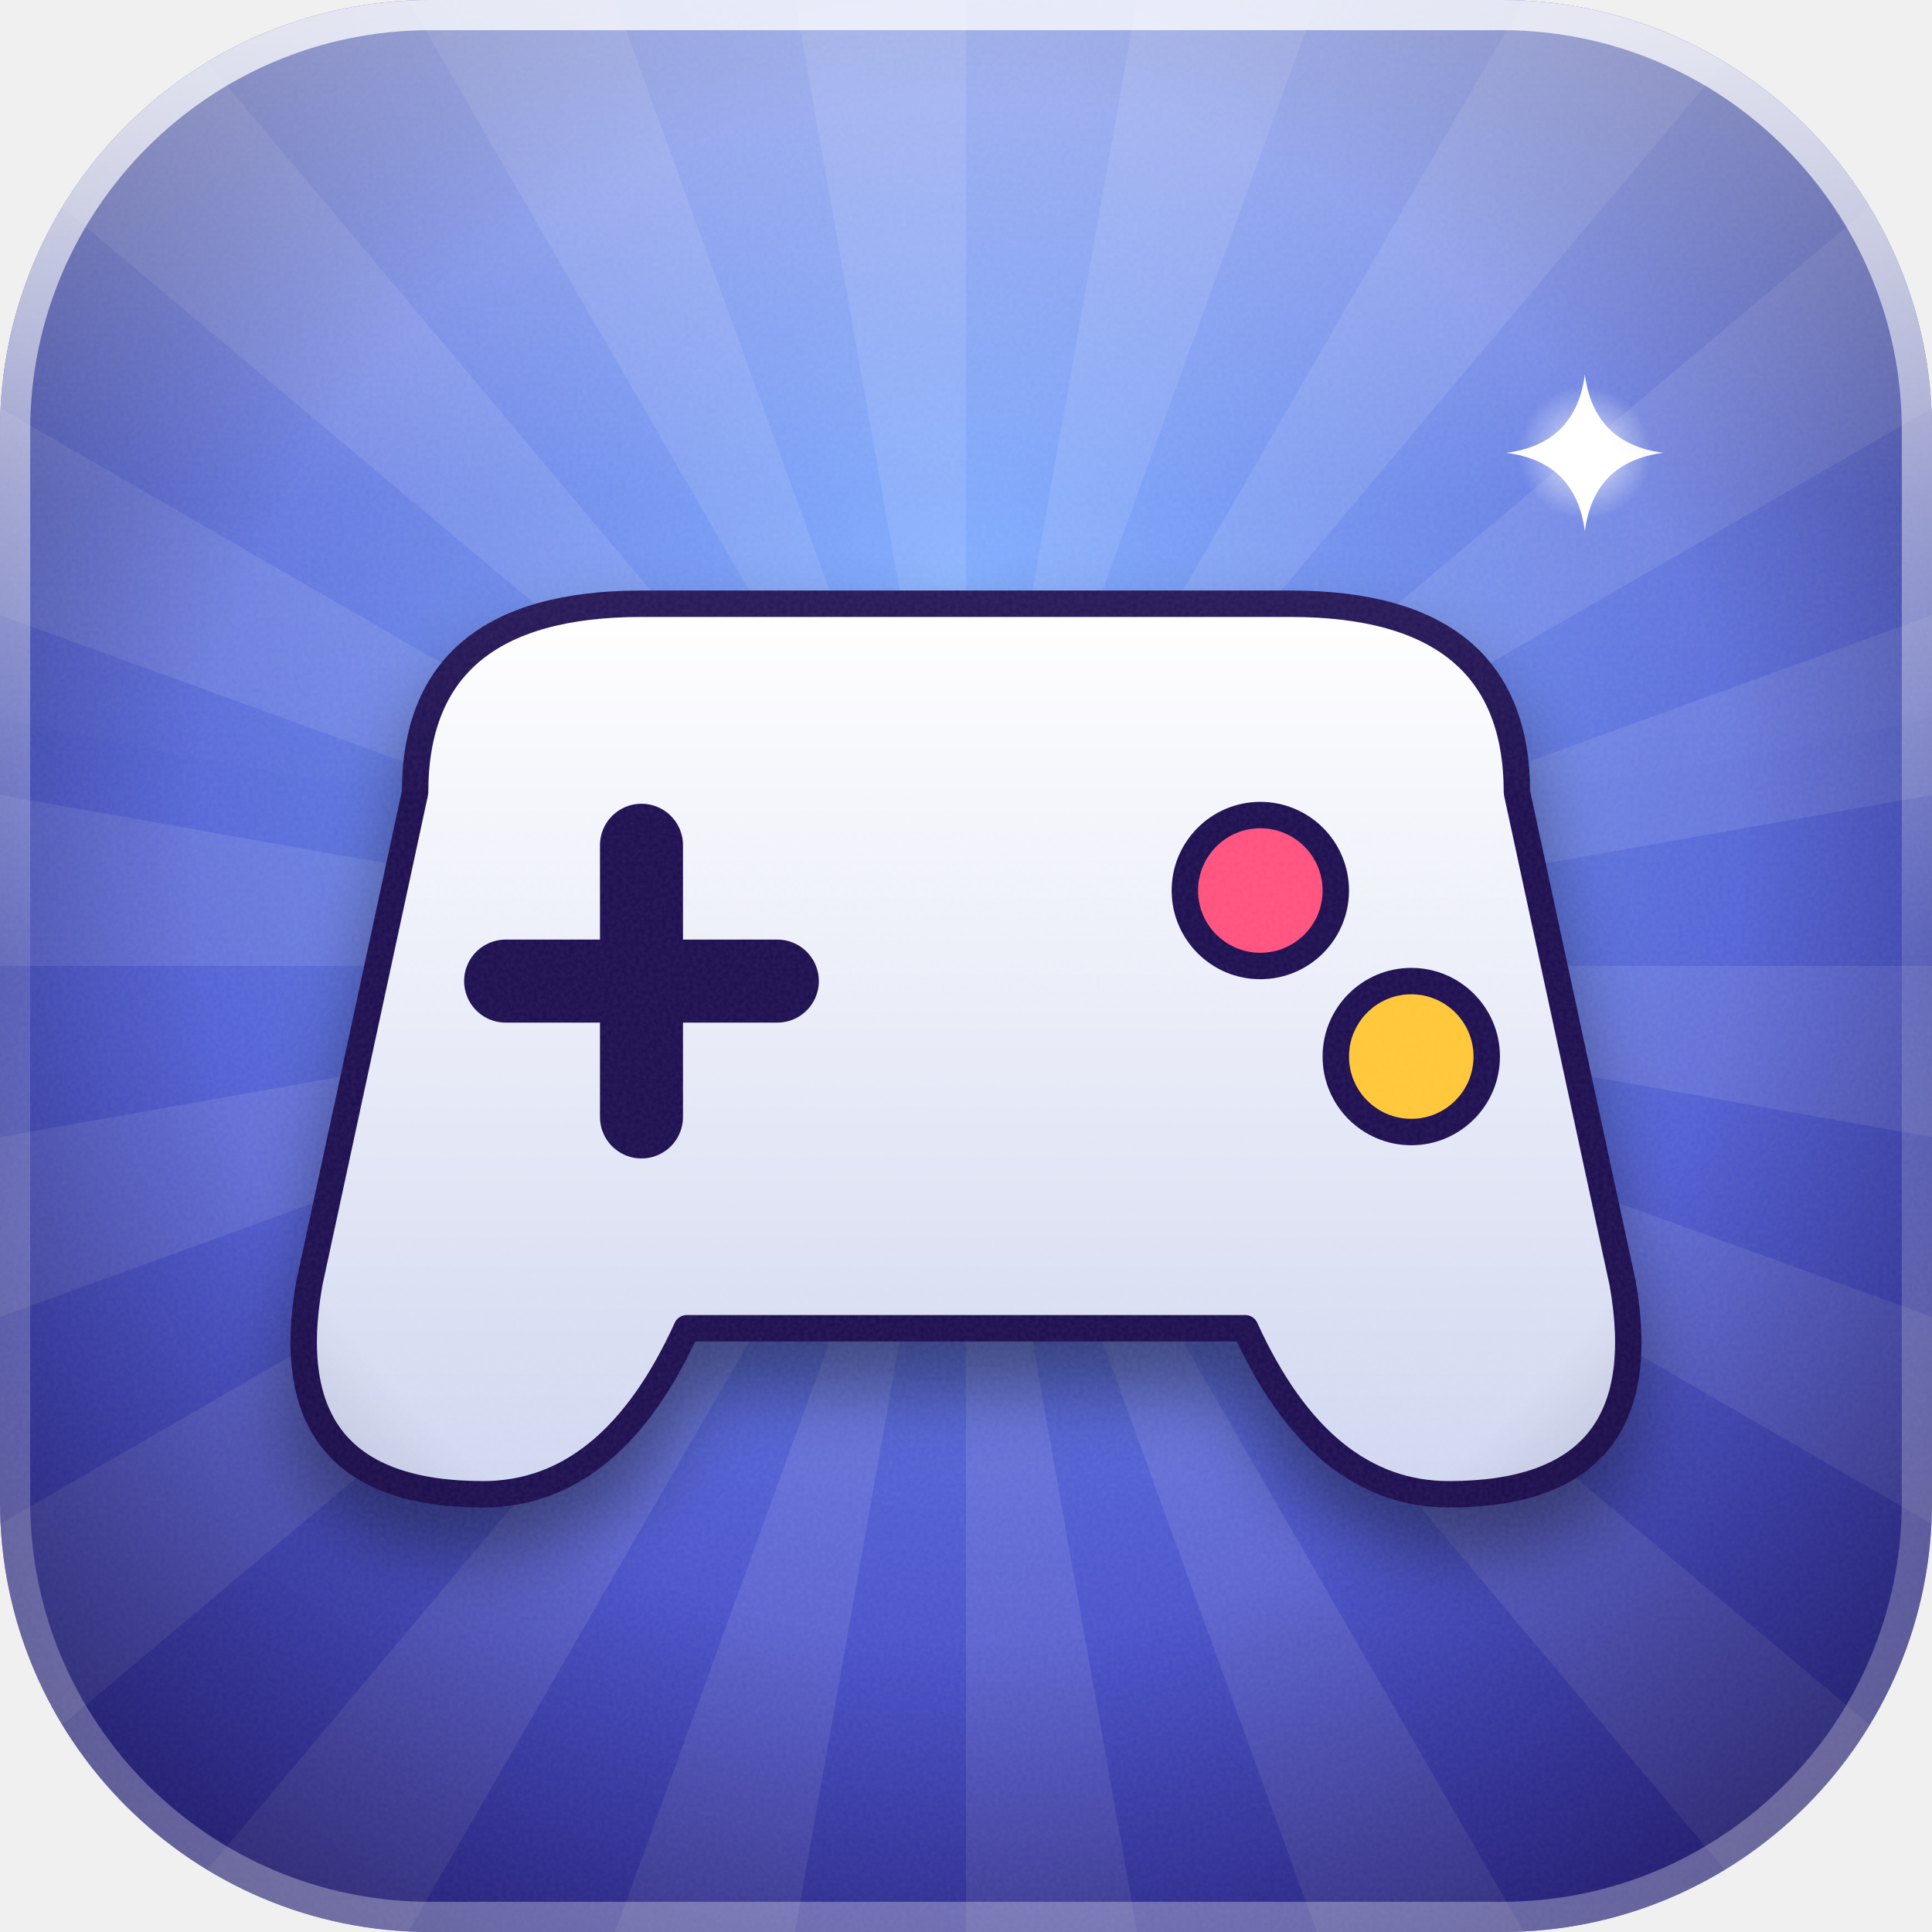
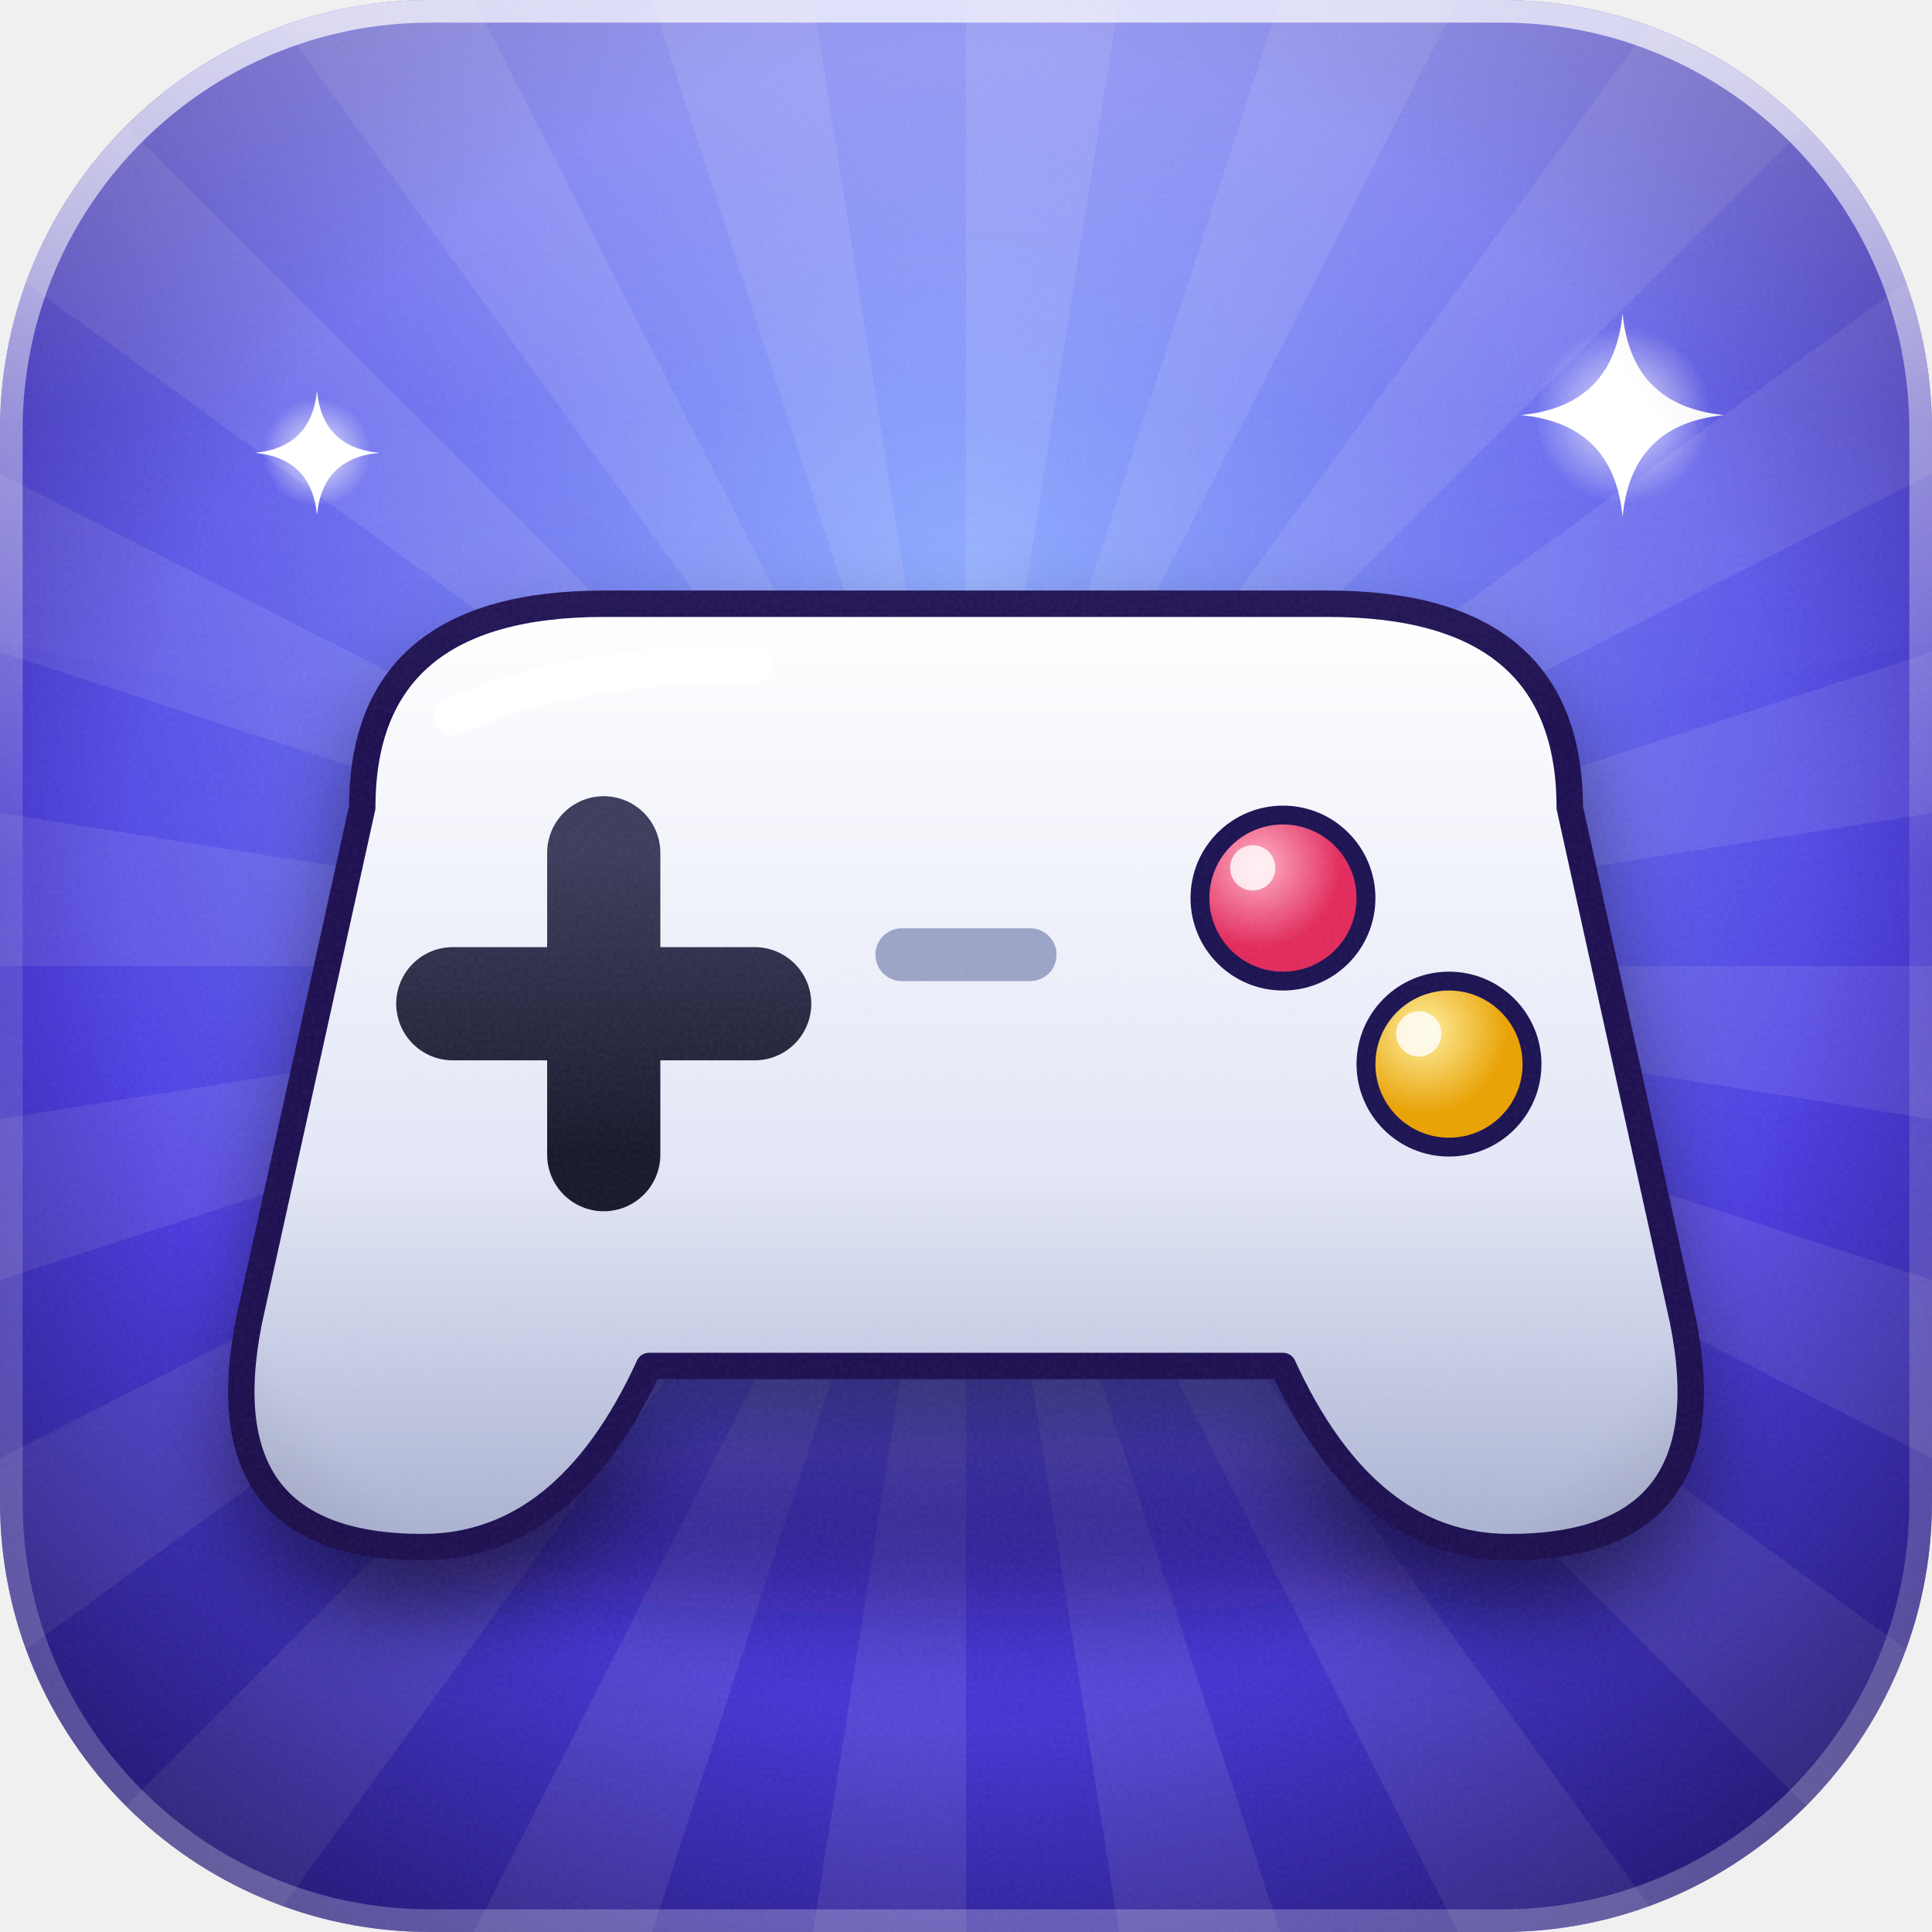
<svg xmlns="http://www.w3.org/2000/svg" viewBox="0 0 512 512">
  <defs>
    <clipPath id="sq">
      <rect width="512" height="512" rx="114" />
    </clipPath>
-     <filter id="sh" x="-30%" y="-30%" width="160%" height="160%">
-       <feDropShadow dx="0" dy="12" stdDeviation="10" flood-color="#000" flood-opacity=".45" />
+     <filter id="sh" x="-40%" y="-40%" width="180%" height="180%">
+       <feDropShadow dx="0" dy="14" stdDeviation="12" flood-color="#000" flood-opacity=".5" />
    </filter>
-     <filter id="sh2" x="-30%" y="-30%" width="160%" height="160%">
-       <feDropShadow dx="0" dy="5" stdDeviation="4" flood-color="#000" flood-opacity=".35" />
+     <filter id="sh2" x="-40%" y="-40%" width="180%" height="180%">
+       <feDropShadow dx="0" dy="6" stdDeviation="5" flood-color="#000" flood-opacity=".4" />
    </filter>
-     <filter id="glow" x="-80%" y="-80%" width="260%" height="260%">
-       <feGaussianBlur stdDeviation="9" result="b" />
+     <filter id="glow" x="-100%" y="-100%" width="300%" height="300%">
+       <feGaussianBlur stdDeviation="10" result="b" />
      <feMerge>
        <feMergeNode in="b" />
        <feMergeNode in="b" />
        <feMergeNode in="SourceGraphic" />
      </feMerge>
    </filter>
-     <filter id="blur" x="-50%" y="-50%" width="200%" height="200%">
+     <filter id="glowS" x="-100%" y="-100%" width="300%" height="300%">
+       <feGaussianBlur stdDeviation="4" result="b" />
+       <feMerge>
+         <feMergeNode in="b" />
+         <feMergeNode in="SourceGraphic" />
+       </feMerge>
+     </filter>
+     <filter id="b2" x="-50%" y="-50%" width="200%" height="200%">
+       <feGaussianBlur stdDeviation="2" />
+     </filter>
+     <filter id="b6" x="-50%" y="-50%" width="200%" height="200%">
+       <feGaussianBlur stdDeviation="6" />
+     </filter>
+     <filter id="b14" x="-60%" y="-60%" width="220%" height="220%">
      <feGaussianBlur stdDeviation="14" />
    </filter>
-     <filter id="blur4" x="-50%" y="-50%" width="200%" height="200%">
-       <feGaussianBlur stdDeviation="4" />
+     <filter id="b30" x="-80%" y="-80%" width="260%" height="260%">
+       <feGaussianBlur stdDeviation="30" />
    </filter>
    <filter id="grain" x="0" y="0" width="100%" height="100%">
-       <feTurbulence type="fractalNoise" baseFrequency=".85" numOctaves="2" seed="7" />
-       <feColorMatrix values="0 0 0 0 1  0 0 0 0 1  0 0 0 0 1  0 0 0 .07 0" />
+       <feTurbulence type="fractalNoise" baseFrequency=".9" numOctaves="2" seed="7" />
+       <feColorMatrix values="0 0 0 0 1  0 0 0 0 1  0 0 0 0 1  0 0 0 .055 0" />
    </filter>
    <linearGradient id="gloss" x1="0" y1="0" x2="0" y2="1">
-       <stop offset="0" stop-color="#fff" stop-opacity=".42" />
-       <stop offset=".6" stop-color="#fff" stop-opacity=".06" />
+       <stop offset="0" stop-color="#fff" stop-opacity=".32" />
+       <stop offset=".55" stop-color="#fff" stop-opacity=".05" />
      <stop offset="1" stop-color="#fff" stop-opacity="0" />
    </linearGradient>
-     <radialGradient id="vig" cx=".5" cy=".45" r=".72">
-       <stop offset=".55" stop-color="#000" stop-opacity="0" />
-       <stop offset="1" stop-color="#000" stop-opacity=".5" />
+     <radialGradient id="vig" cx=".5" cy=".46" r=".74">
+       <stop offset=".58" stop-color="#000" stop-opacity="0" />
+       <stop offset="1" stop-color="#000" stop-opacity=".45" />
    </radialGradient>
    <linearGradient id="rim" x1="0" y1="0" x2="0" y2="1">
-       <stop offset="0" stop-color="#fff" stop-opacity=".75" />
-       <stop offset=".5" stop-color="#fff" stop-opacity=".12" />
-       <stop offset="1" stop-color="#fff" stop-opacity=".3" />
+       <stop offset="0" stop-color="#fff" stop-opacity=".7" />
+       <stop offset=".45" stop-color="#fff" stop-opacity=".1" />
+       <stop offset="1" stop-color="#fff" stop-opacity=".25" />
    </linearGradient>
    <radialGradient id="spark">
      <stop offset="0" stop-color="#fff" />
-       <stop offset=".3" stop-color="#fff" stop-opacity=".8" />
+       <stop offset=".25" stop-color="#fff" stop-opacity=".85" />
      <stop offset="1" stop-color="#fff" stop-opacity="0" />
    </radialGradient>
-     <radialGradient id="bg" cx="0.5" cy="0.3" r="0.9">
-       <stop offset="0" stop-color="#7aa8ff" />
-       <stop offset="1" stop-color="#2a1aa8" />
+     <radialGradient id="bg" cx="0.5" cy="0.3" r="0.95">
+       <stop offset="0" stop-color="#8aa8ff" />
+       <stop offset="0.55" stop-color="#4a3ae0" />
+       <stop offset="1" stop-color="#1e1080" />
    </radialGradient>
    <linearGradient id="pad" x1="0" y1="0" x2="0" y2="1">
      <stop offset="0" stop-color="#ffffff" />
-       <stop offset="1" stop-color="#d0d6f0" />
+       <stop offset="0.6" stop-color="#e2e6f6" />
+       <stop offset="1" stop-color="#a8b0d0" />
    </linearGradient>
+     <linearGradient id="dpad" x1="0" y1="0" x2="0" y2="1">
+       <stop offset="0" stop-color="#3a3a5a" />
+       <stop offset="1" stop-color="#16162a" />
+     </linearGradient>
+     <radialGradient id="btnA" cx="0.35" cy="0.3" r="0.5">
+       <stop offset="0" stop-color="#ffb0c4" />
+       <stop offset="1" stop-color="#e0285a" />
+     </radialGradient>
+     <radialGradient id="btnB" cx="0.35" cy="0.3" r="0.5">
+       <stop offset="0" stop-color="#fff0a0" />
+       <stop offset="1" stop-color="#e8a000" />
+     </radialGradient>
  </defs>
  <g clip-path="url(#sq)">
    <rect width="512" height="512" fill="url(#bg)" />
-     <path d="M256 256 L956 256 L945 378 Z M256 256 L914 495 L862 606 Z M256 256 L792 706 L706 792 Z M256 256 L606 862 L495 914 Z M256 256 L378 945 L256 956 Z M256 256 L134 945 L17 914 Z M256 256 L-94 862 L-194 792 Z M256 256 L-280 706 L-350 606 Z M256 256 L-402 495 L-433 378 Z M256 256 L-444 256 L-433 134 Z M256 256 L-402 17 L-350 -94 Z M256 256 L-280 -194 L-194 -280 Z M256 256 L-94 -350 L17 -402 Z M256 256 L134 -433 L256 -444 Z M256 256 L378 -433 L495 -402 Z M256 256 L606 -350 L706 -280 Z M256 256 L792 -194 L862 -94 Z M256 256 L914 17 L945 134 Z" fill="#ffffff" opacity="0.1" />
-     <g filter="url(#sh)" stroke="#1a1050" stroke-width="7" stroke-linejoin="round">
-       <path d="M110 210 Q110 160 170 160 L342 160 Q402 160 402 210 L430 340 Q440 396 384 396 Q350 396 330 352 L182 352 Q162 396 128 396 Q72 396 82 340 Z" fill="url(#pad)" />
-       <path d="M170 224 V296 M134 260 H206" stroke-width="22" stroke-linecap="round" />
-       <circle cx="334" cy="236" r="20" fill="#ff4f7b" />
-       <circle cx="374" cy="280" r="20" fill="#ffc634" />
+     <path d="M256 256 L1016 256 L1007 375 Z M256 256 L979 491 L933 601 Z M256 256 L871 703 L793 793 Z M256 256 L703 871 L601 933 Z M256 256 L491 979 L375 1007 Z M256 256 L256 1016 L137 1007 Z M256 256 L21 979 L-89 933 Z M256 256 L-191 871 L-281 793 Z M256 256 L-359 703 L-421 601 Z M256 256 L-467 491 L-495 375 Z M256 256 L-504 256 L-495 137 Z M256 256 L-467 21 L-421 -89 Z M256 256 L-359 -191 L-281 -281 Z M256 256 L-191 -359 L-89 -421 Z M256 256 L21 -467 L137 -495 Z M256 256 L256 -504 L375 -495 Z M256 256 L491 -467 L601 -421 Z M256 256 L703 -359 L793 -281 Z M256 256 L871 -191 L933 -89 Z M256 256 L979 21 L1007 137 Z" fill="#ffffff" opacity="0.09" />
+     <ellipse cx="256" cy="404" rx="170" ry="24" fill="#0a0640" opacity=".5" filter="url(#b14)" />
+     <g filter="url(#sh)">
+       <path d="M96 214 Q96 160 160 160 L352 160 Q416 160 416 214 L446 350 Q458 410 400 410 Q362 410 340 362 L172 362 Q150 410 112 410 Q54 410 66 350 Z" fill="url(#pad)" stroke="#1a1050" stroke-width="7" stroke-linejoin="round" />
    </g>
-     <g transform="translate(420 120) scale(0.8)">
-       <circle r="22" fill="url(#spark)" opacity=".7" />
-       <path d="M0 -26 Q3 -3 26 0 Q3 3 0 26 Q-3 3 -26 0 Q-3 -3 0 -26 Z" fill="#fff" />
+     <path d="M120 190 Q150 176 200 176" stroke="#fff" stroke-width="10" stroke-linecap="round" opacity=".9" />
+     <path d="M160 226 V306 M120 266 H200" stroke="url(#dpad)" stroke-width="30" stroke-linecap="round" />
+     <circle cx="340" cy="238" r="22" fill="url(#btnA)" stroke="#1a1050" stroke-width="5" />
+     <circle cx="384" cy="282" r="22" fill="url(#btnB)" stroke="#1a1050" stroke-width="5" />
+     <circle cx="332" cy="230" r="6" fill="#fff" opacity=".8" />
+     <circle cx="376" cy="274" r="6" fill="#fff" opacity=".8" />
+     <rect x="232" y="246" width="48" height="14" rx="7" fill="#9aa2c4" />
+     <g transform="translate(430.0 110.0) scale(0.9)">
+       <circle r="26" fill="url(#spark)" opacity=".75" />
+       <path d="M0 -30 Q2.6 -2.6 30 0 Q2.6 2.6 0 30 Q-2.6 2.6 -30 0 Q-2.6 -2.6 0 -30 Z" fill="#fff" />
+     </g>
+     <g transform="translate(84.0 120.0) scale(0.55)">
+       <circle r="26" fill="url(#spark)" opacity=".75" />
+       <path d="M0 -30 Q2.6 -2.6 30 0 Q2.6 2.6 0 30 Q-2.6 2.6 -30 0 Q-2.6 -2.6 0 -30 Z" fill="#fff" />
    </g>
    <rect width="512" height="512" filter="url(#grain)" />
    <rect width="512" height="512" fill="url(#vig)" />
-     <path d="M0 0 H512 V190 Q256 250 0 190 Z" fill="url(#gloss)" />
+     <path d="M0 0 H512 V170 Q256 228 0 170 Z" fill="url(#gloss)" />
  </g>
-   <rect x="4" y="4" width="504" height="504" rx="110" fill="none" stroke="url(#rim)" stroke-width="8" />
+   <rect x="3" y="3" width="506" height="506" rx="111" fill="none" stroke="url(#rim)" stroke-width="6" />
</svg>
